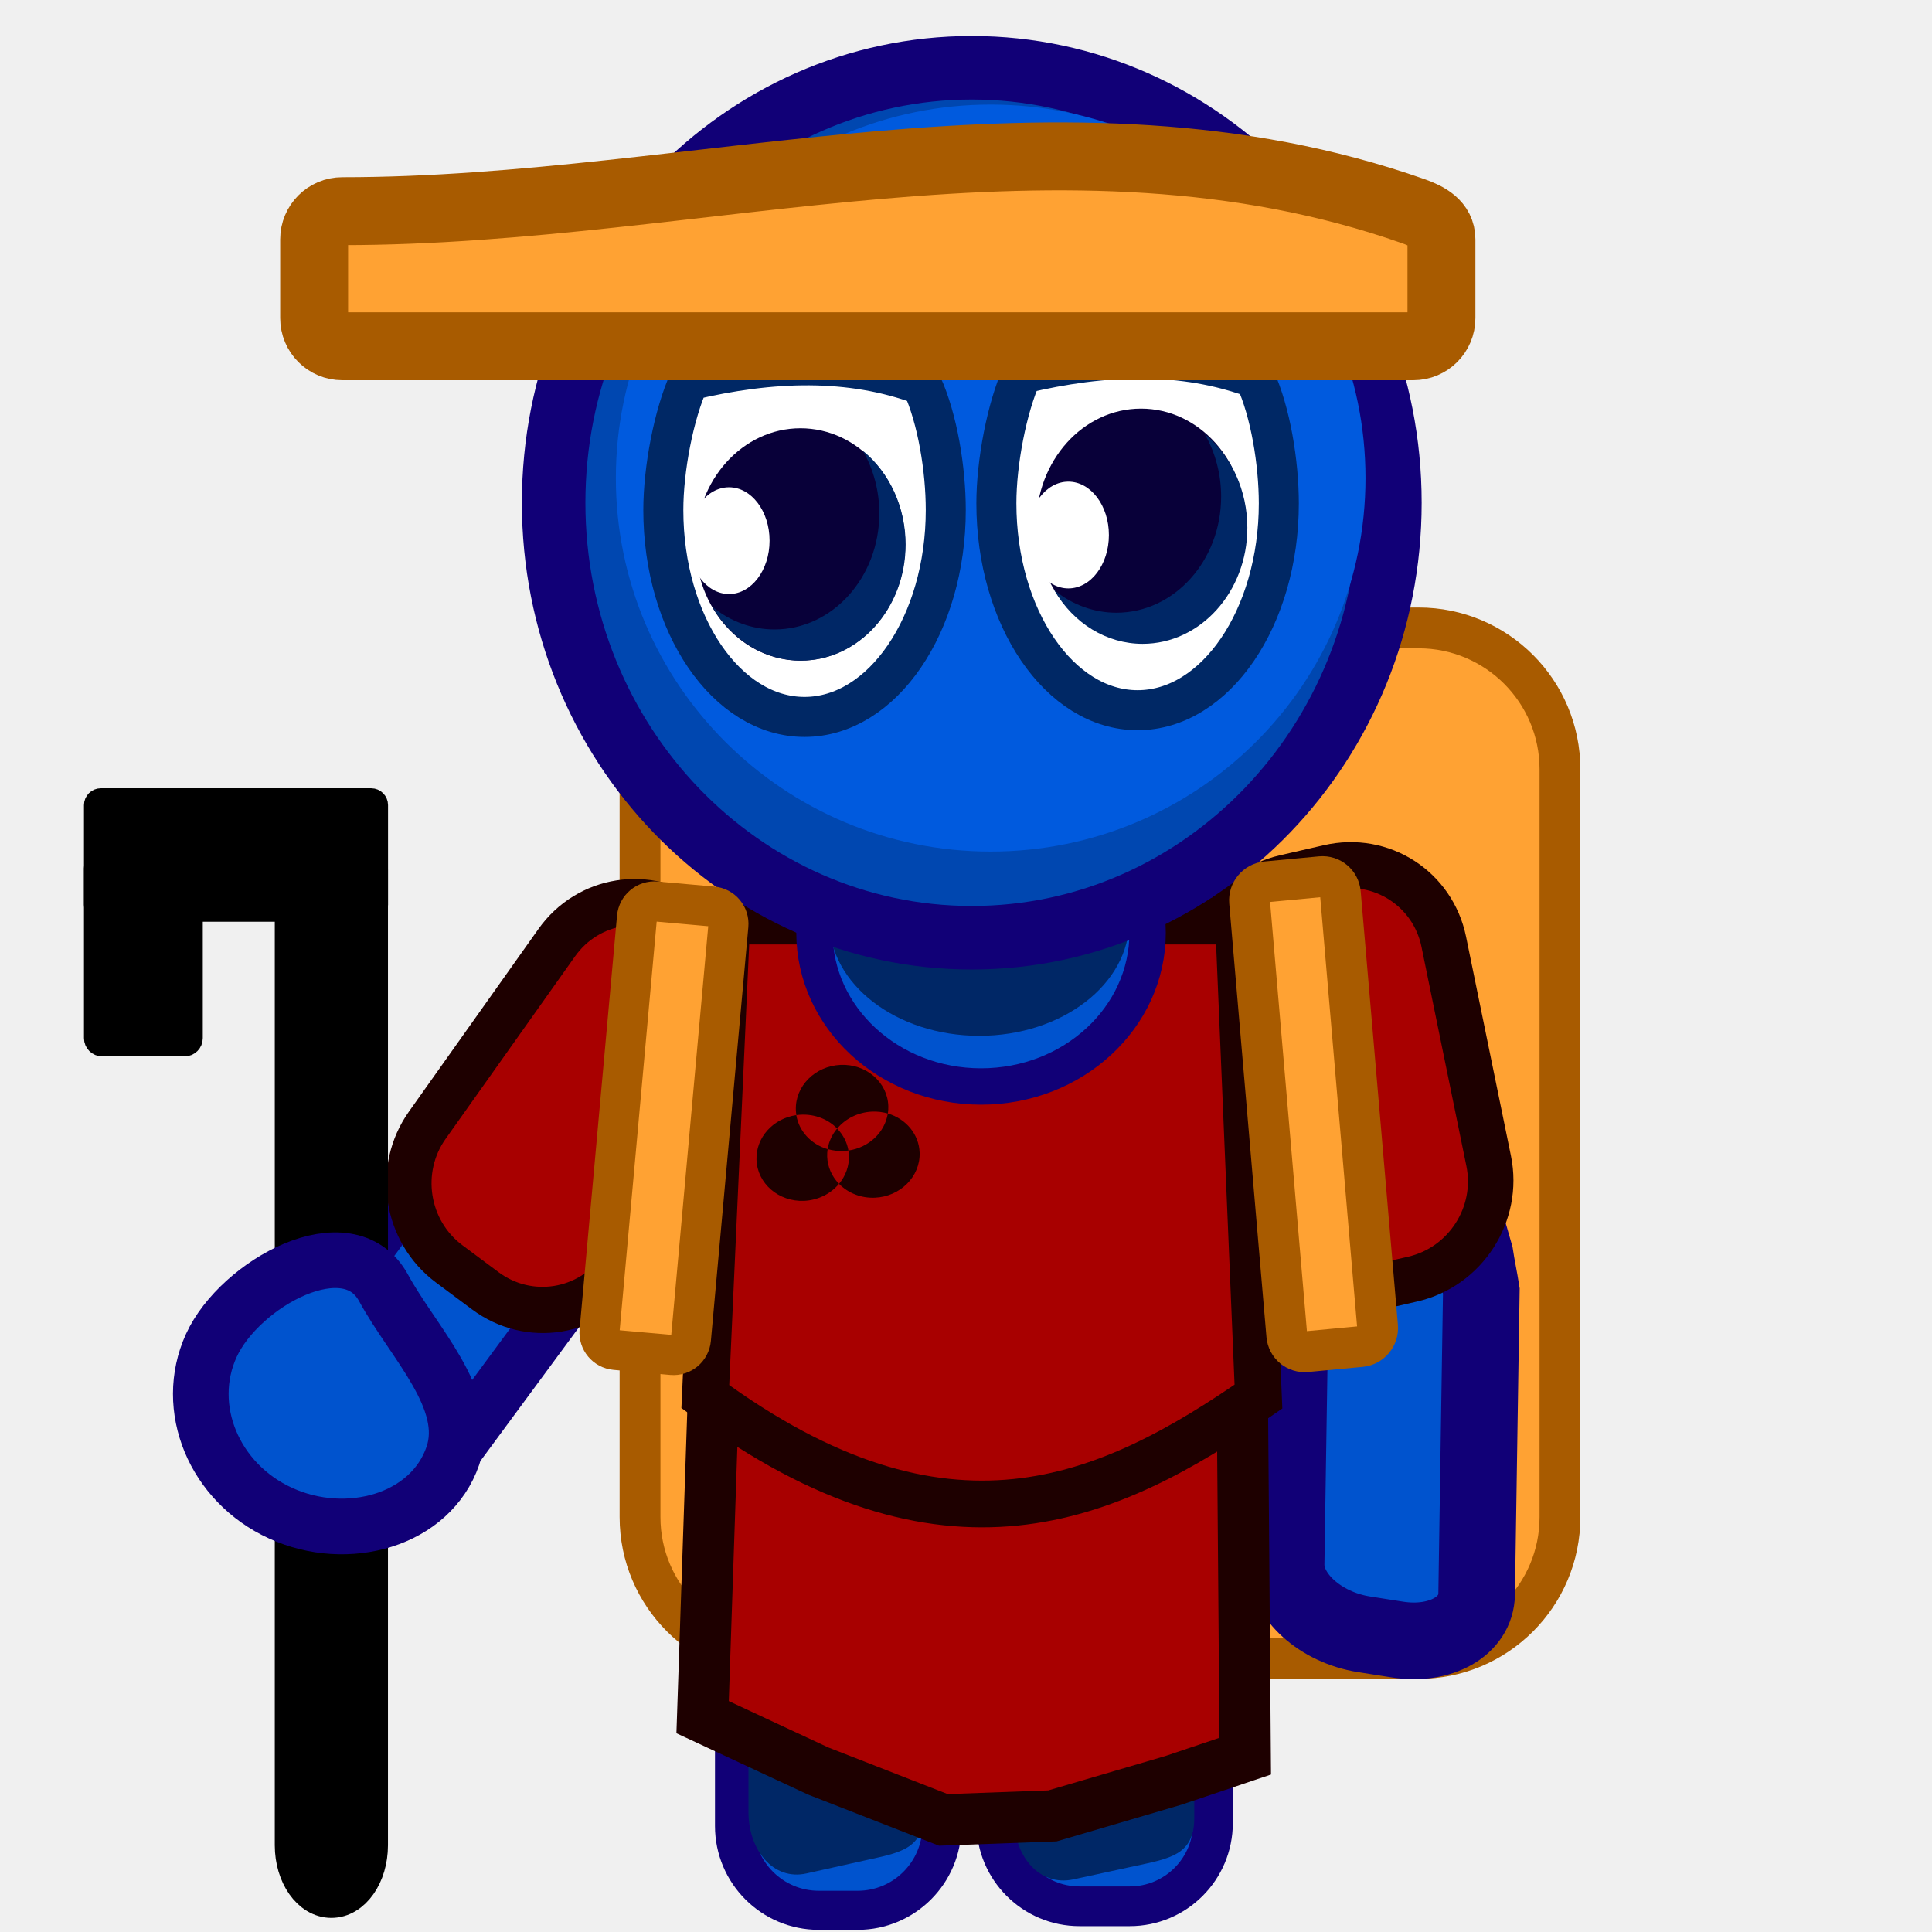
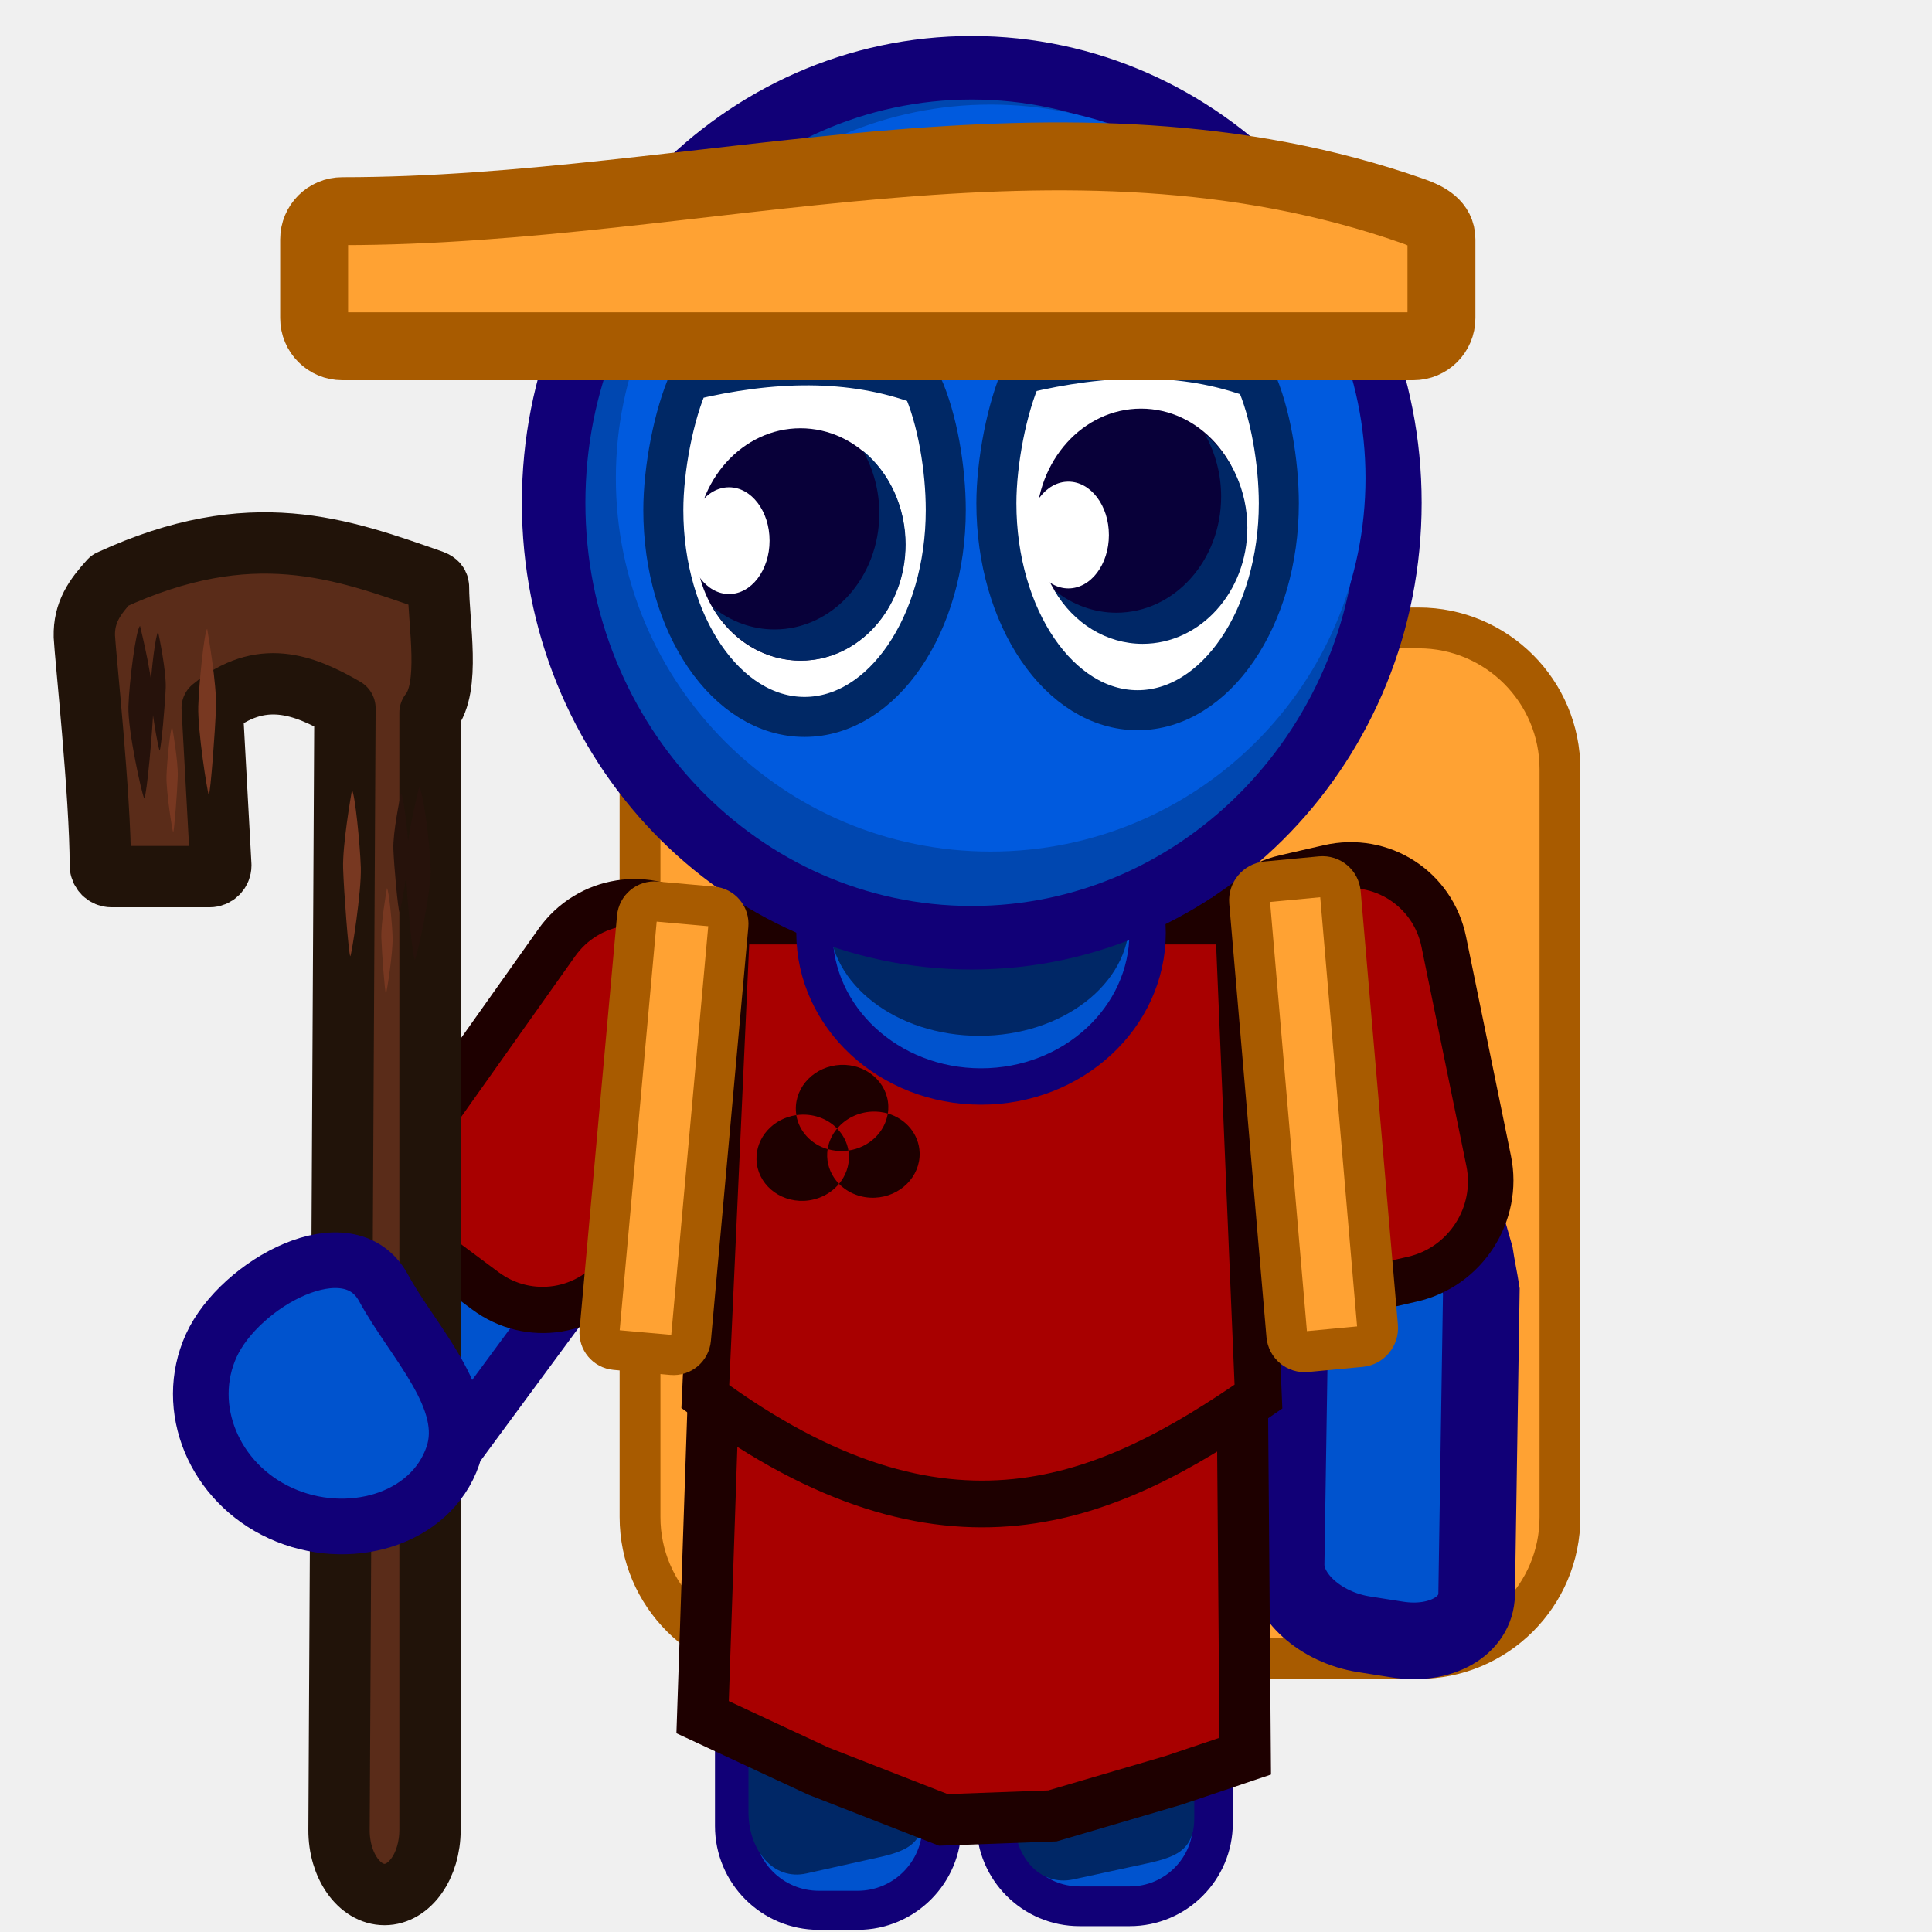
<svg xmlns="http://www.w3.org/2000/svg" width="100" height="100" viewBox="0 0 26.458 26.458" version="1.1" id="svg5" xml:space="preserve">
  <defs id="defs2">
    <linearGradient id="linearGradient13895">
      <stop style="stop-color:#000000;stop-opacity:1;" offset="0" id="stop13893" />
    </linearGradient>
    <filter style="color-interpolation-filters:sRGB;" id="filter14269" x="-0.312" y="-0.296" width="1.623" height="1.592">
      <feGaussianBlur stdDeviation="0.205" result="blur" id="feGaussianBlur14263" />
      <feComposite in="SourceGraphic" in2="blur" operator="in" result="composite1" id="feComposite14265" />
      <feComposite in="composite1" in2="composite1" operator="in" result="composite2" id="feComposite14267" />
    </filter>
    <filter style="color-interpolation-filters:sRGB;" id="filter14269-3" x="-0.312" y="-0.296" width="1.623" height="1.592">
      <feGaussianBlur stdDeviation="0.205" result="blur" id="feGaussianBlur14263-5" />
      <feComposite in="SourceGraphic" in2="blur" operator="in" result="composite1" id="feComposite14265-6" />
      <feComposite in="composite1" in2="composite1" operator="in" result="composite2" id="feComposite14267-2" />
+     </filter>
+     <filter style="color-interpolation-filters:sRGB;" id="filter14269-6" x="-0.312" y="-0.296" width="1.623" height="1.592">
+       <feGaussianBlur stdDeviation="0.205" result="blur" id="feGaussianBlur14263-7" />
+       <feComposite in="SourceGraphic" in2="blur" operator="in" result="composite1" id="feComposite14265-5" />
+       <feComposite in="composite1" in2="composite1" operator="in" result="composite2" id="feComposite14267-3" />
+     </filter>
+     <filter style="color-interpolation-filters:sRGB;" id="filter14269-5" x="-0.312" y="-0.296" width="1.623" height="1.592">
+       <feGaussianBlur stdDeviation="0.205" result="blur" id="feGaussianBlur14263-6" />
+       <feComposite in="SourceGraphic" in2="blur" operator="in" result="composite1" id="feComposite14265-2" />
+       <feComposite in="composite1" in2="composite1" operator="in" result="composite2" id="feComposite14267-9" />
    </filter>
  </defs>
  <g id="layer1">
    <rect style="fill:#ffa233;fill-opacity:1;stroke:#a85b00;stroke-width:0.559;stroke-linecap:round;stroke-linejoin:round;stroke-dasharray:none;stroke-opacity:1" id="rect9" width="12.598" height="14.113" x="8.765" y="8.599" ry="1.936" />
    <path id="path1" style="fill:#0053ce;fill-opacity:1;stroke:#110077;stroke-width:1.049;stroke-miterlimit:4;stroke-dasharray:none;stroke-opacity:1" d="m 18.276,12.484 c 0.37,0.094 0.668,0.326 0.753,0.622 l 1.171,4.082 c 0.025,0.168 0.06,0.324 0.086,0.492 l -0.064,4.152 c -0.007,0.438 -0.494,0.715 -1.091,0.62 l -0.452,-0.071 c -0.598,-0.095 -1.073,-0.525 -1.066,-0.963 l 0.059,-3.818 c -0.02,-0.039 -0.037,-0.08 -0.049,-0.122 L 16.451,13.394 c -0.124,-0.431 0.253,-0.831 0.843,-0.897 l 0.447,-0.05 c 0.184,-0.021 0.367,-0.006 0.535,0.037 z" />
    <rect style="fill:#a80000;fill-opacity:1;stroke:#1e0000;stroke-width:0.626;stroke-linecap:round;stroke-linejoin:round;stroke-dasharray:none;stroke-opacity:1" id="rect2" width="3.304" height="5.752" x="-16.787" y="15.653" transform="matrix(-0.9746787,0.2236102,0.200634,0.9796663,0,0)" ry="1.344" />
    <rect style="fill:#0053ce;fill-opacity:1;stroke:#110077;stroke-width:0.535;stroke-opacity:1" id="rect46" width="2.84" height="6.556" x="10.059" y="19.605" ry="1.154" />
    <rect style="fill:#0053ce;fill-opacity:1;stroke:#110077;stroke-width:0.544;stroke-opacity:1" id="rect47" width="2.967" height="6.479" x="13.644" y="19.627" ry="1.14" />
    <path id="path47" style="fill:#002766;stroke-width:0.44" d="m 11.102,20.509 h 0.701 c 0.472,0 0.851,0.41 0.851,0.92 v 3.389 c 0,0.51 -0.339,0.555 -0.801,0.658 l -0.808,0.18 c -0.462,0.103 -0.795,-0.329 -0.795,-0.839 v -3.389 c 0,-0.51 0.38,-0.92 0.851,-0.92 z" />
    <path id="path48" style="fill:#002766;stroke-width:0.445" d="m 14.761,20.59 h 0.72 c 0.484,0 0.874,0.41 0.874,0.92 v 3.389 c 0,0.51 -0.348,0.555 -0.823,0.658 l -0.83,0.18 C 14.228,25.841 13.886,25.409 13.886,24.899 V 21.51 c 0,-0.51 0.39,-0.92 0.874,-0.92 z" />
    <path id="rect9714" style="fill:#0053ce;fill-opacity:1;stroke:#110077;stroke-width:0.749;stroke-miterlimit:4;stroke-dasharray:none;stroke-opacity:1" d="m 10.968,12.539 c -0.351,-0.149 -0.729,-0.146 -0.976,0.038 L 6.587,15.116 C 6.466,15.234 6.343,15.337 6.221,15.455 L 3.756,18.797 c -0.26,0.353 -0.04,0.868 0.493,1.154 l 0.403,0.217 c 0.533,0.287 1.172,0.233 1.432,-0.12 l 2.266,-3.074 c 0.04,-0.019 0.078,-0.041 0.113,-0.068 l 3.405,-2.538 c 0.359,-0.268 0.303,-0.814 -0.127,-1.224 l -0.325,-0.311 c -0.134,-0.128 -0.289,-0.227 -0.448,-0.295 z" />
    <rect style="fill:#a80000;fill-opacity:1;stroke:#1e0000;stroke-width:0.626;stroke-linecap:round;stroke-linejoin:round;stroke-dasharray:none;stroke-opacity:1" id="rect8" width="3.304" height="5.752" x="13.691" y="4.454" transform="matrix(0.8018552,0.5975184,-0.5785019,0.815681,0,0)" ry="1.344" />
    <path id="path8" style="fill:#a80000;fill-opacity:1;stroke:#1e0000;stroke-width:0.702;stroke-miterlimit:4;stroke-dasharray:none;stroke-opacity:1" d="m 9.814,17.815 -0.192,5.701 1.579,0.736 1.718,0.671 1.494,-0.055 1.658,-0.487 0.982,-0.331 -0.05,-6.234 z" />
    <path id="rect9738" style="fill:#a80000;fill-opacity:1;stroke:#1e0000;stroke-width:0.64;stroke-miterlimit:4;stroke-dasharray:none;stroke-opacity:1" d="m 9.954,12.614 -0.295,6.512 c 3.298,2.426 5.507,1.433 7.575,0 l -0.273,-6.512 z" />
    <ellipse style="fill:#0053ce;fill-opacity:1;stroke:#110077;stroke-width:0.498;stroke-miterlimit:4;stroke-dasharray:none;stroke-opacity:1" id="path11105" cx="13.435" cy="12.774" rx="2.281" ry="2.105" />
    <ellipse style="fill:#002766;fill-opacity:1;stroke:none;stroke-width:0.249;stroke-miterlimit:4;stroke-dasharray:none;stroke-opacity:1" id="ellipse49" cx="13.411" cy="12.604" rx="2.055" ry="1.581" />
    <ellipse style="fill:#0047b0;fill-opacity:1;stroke:#110077;stroke-width:0.87;stroke-miterlimit:4;stroke-dasharray:none;stroke-opacity:1" id="ellipse3" cx="13.308" cy="6.885" rx="5.726" ry="5.957" />
    <ellipse style="fill:#005ade;fill-opacity:1;stroke:none;stroke-width:0.307;stroke-miterlimit:4;stroke-dasharray:none;stroke-opacity:1" id="ellipse4" cx="13.567" cy="6.547" rx="5.133" ry="5.115" />
    <path id="path12" style="fill:#ffffff;fill-opacity:1;stroke:#002865;stroke-width:0.548;stroke-miterlimit:4;stroke-dasharray:none;stroke-opacity:1" d="M 9.437,5.211 C 9.226,5.676 9.084,6.425 9.084,6.984 c 9.4e-5,1.565 0.866,2.834 1.934,2.834 1.068,-1.86e-5 1.934,-1.269 1.934,-2.834 -6e-6,-0.559 -0.113,-1.246 -0.324,-1.711 C 11.646,4.907 10.565,4.94 9.437,5.211 Z" />
    <ellipse style="fill:#080039;fill-opacity:1;stroke:none;stroke-width:1.411" id="ellipse31" cx="10.962" cy="7.456" rx="1.435" ry="1.591" />
    <path id="path42" style="fill:#ffffff;fill-opacity:1;stroke:#002865;stroke-width:0.548;stroke-miterlimit:4;stroke-dasharray:none;stroke-opacity:1" d="m 13.998,5.119 c -0.211,0.465 -0.353,1.215 -0.353,1.773 9.4e-5,1.565 0.866,2.834 1.934,2.834 1.068,-1.87e-5 1.934,-1.269 1.934,-2.834 C 17.512,6.334 17.4,5.647 17.188,5.181 16.207,4.815 15.126,4.848 13.998,5.119 Z" />
    <ellipse style="fill:#080039;fill-opacity:1;stroke:none;stroke-width:1.411" id="ellipse42" cx="15.626" cy="7.187" rx="1.435" ry="1.591" />
    <path id="path36" style="fill:#002766;fill-opacity:1;stroke:none;stroke-width:1.411" d="m 16.497,5.944 a 1.435,1.591 0 0 1 0.585,1.282 1.435,1.591 0 0 1 -1.435,1.591 1.435,1.591 0 0 1 -1.209,-0.735 1.435,1.591 0 0 0 0.85,0.309 1.435,1.591 0 0 0 1.435,-1.591 1.435,1.591 0 0 0 -0.225,-0.856 z" />
    <ellipse style="fill:#ffffff;fill-opacity:1;stroke:none;stroke-width:0.595" id="ellipse36" cx="9.984" cy="7.404" rx="0.555" ry="0.731" />
    <path id="path43" style="fill:#002766;fill-opacity:1;stroke:none;stroke-width:1.411" d="M 11.817,6.174 A 1.435,1.591 0 0 1 12.402,7.456 1.435,1.591 0 0 1 10.967,9.047 1.435,1.591 0 0 1 9.758,8.312 1.435,1.591 0 0 0 10.607,8.62 1.435,1.591 0 0 0 12.042,7.03 1.435,1.591 0 0 0 11.817,6.174 Z" />
    <ellipse style="fill:#ffffff;fill-opacity:1;stroke:none;stroke-width:0.595" id="ellipse43" cx="14.631" cy="7.327" rx="0.555" ry="0.731" />
    <path id="path13" style="fill:#1e0000;fill-opacity:1;stroke:none;stroke-width:0.235;stroke-dasharray:none;stroke-opacity:1" d="m 11.512,14.583 a 0.59,0.634 84.118 0 0 -0.613,0.617 0.59,0.634 84.118 0 0 0.007,0.071 0.59,0.634 84.118 0 1 0.068,-0.006 0.59,0.634 84.118 0 1 0.491,0.19 0.59,0.634 84.118 0 1 0.477,-0.232 0.59,0.634 84.118 0 1 0.217,0.026 0.59,0.634 84.118 0 0 0.006,-0.104 0.59,0.634 84.118 0 0 -0.653,-0.562 z m 0.646,0.666 a 0.59,0.634 84.118 0 1 -0.539,0.507 0.59,0.634 84.118 0 1 0.007,0.071 0.59,0.634 84.118 0 1 -0.136,0.385 0.59,0.634 84.118 0 0 0.491,0.19 0.59,0.634 84.118 0 0 0.613,-0.617 0.59,0.634 84.118 0 0 -0.435,-0.536 z m -0.668,0.963 a 0.59,0.634 84.118 0 1 -0.162,-0.372 0.59,0.634 84.118 0 1 0.006,-0.103 0.59,0.634 84.118 0 1 -0.429,-0.466 0.59,0.634 84.118 0 0 -0.545,0.611 0.59,0.634 84.118 0 0 0.653,0.563 0.59,0.634 84.118 0 0 0.476,-0.232 z m -0.156,-0.476 a 0.59,0.634 84.118 0 0 0.217,0.026 0.59,0.634 84.118 0 0 0.068,-0.006 0.59,0.634 84.118 0 0 -0.155,-0.301 0.59,0.634 84.118 0 0 -0.13,0.282 z" />
    <rect style="fill:#ffa233;fill-opacity:1;stroke:#a85b00;stroke-width:0.548;stroke-linecap:round;stroke-linejoin:round;stroke-dasharray:none;stroke-opacity:1" id="rect6" width="1.257" height="6.167" x="9.82" y="11.498" ry="0.239" transform="matrix(0.9960415,0.08888962,-0.09014165,0.995929,0,0)" />
    <rect style="fill:#ffa233;fill-opacity:1;stroke:#a85b00;stroke-width:0.559;stroke-linecap:round;stroke-linejoin:round;stroke-dasharray:none;stroke-opacity:1" id="rect7" width="1.249" height="6.458" x="-17.243" y="13.648" ry="0.25" transform="matrix(-0.9956023,0.09368048,0.08552897,0.9963357,0,0)" />
-     <rect style="fill:#000000;fill-opacity:1;stroke:#000000;stroke-width:0.504;stroke-linecap:round;stroke-linejoin:round;stroke-dasharray:none;stroke-opacity:1" id="rect10" width="1.046" height="14.851" x="4.015" y="11.162" ry="0.743" />
+     <path id="rect10" style="fill:#5a2c19;fill-opacity:1;stroke:#211309;stroke-width:0.84;stroke-linecap:round;stroke-linejoin:round;stroke-dasharray:none;stroke-opacity:1" d="m 1.155,8.716 c 0.011,0.246 0.219,2.186 0.219,3.135 0,0.086 0.069,0.154 0.154,0.154 h 1.342 c 0.085,0 0.154,-0.069 0.154,-0.154 L 2.906,9.696 c 0.666,-0.545 1.248,-0.327 1.818,0.004 L 4.643,25.058 c -0.003,0.491 0.278,0.887 0.623,0.887 0.345,0 0.623,-0.396 0.623,-0.887 V 9.761 C 6.175,9.411 6.005,8.542 6.005,8.039 c 0,-0.05 -0.043,-0.074 -0.09,-0.091 -1.244,-0.434 -2.473,-0.895 -4.41,0 C 1.297,8.177 1.147,8.385 1.155,8.716 Z" />
    <path id="ellipse10" style="fill:#0053ce;stroke:#110077;stroke-width:0.762;stroke-dasharray:none;stroke-opacity:1" d="M 6.202,19.936 C 5.898,20.822 4.757,21.14 3.844,20.723 2.93,20.306 2.505,19.278 2.894,18.426 3.284,17.574 4.773,16.756 5.253,17.638 5.659,18.386 6.466,19.166 6.202,19.936 Z" />
-     <rect style="fill:#000000;fill-opacity:1;stroke:#000000;stroke-width:0.31;stroke-linecap:round;stroke-linejoin:round;stroke-dasharray:none;stroke-opacity:1" id="rect13" width="3.854" height="1.518" x="1.305" y="10.95" ry="0.076" />
-     <rect style="fill:#000000;fill-opacity:1;stroke:#000000;stroke-width:0.242;stroke-linecap:round;stroke-linejoin:round;stroke-dasharray:none;stroke-opacity:1" id="rect14" width="1.385" height="2.584" x="1.271" y="11.762" ry="0.129" />
    <path id="rect1" style="fill:#ffa233;stroke:#a85b00;stroke-width:0.93;stroke-linejoin:round" d="m 4.688,2.892 c 4.889,0 9.862,-1.689 14.666,0 0.202,0.071 0.386,0.172 0.386,0.386 V 4.356 c 0,0.214 -0.172,0.386 -0.386,0.386 H 4.688 c -0.214,0 -0.386,-0.172 -0.386,-0.386 V 3.278 c 0,-0.214 0.172,-0.386 0.386,-0.386 z" />
+     <g id="g26" transform="matrix(0.144746,0.00631823,-0.00538024,0.1699811,-12.46712,5.404212)">
+       <path id="path23" style="fill:#783821;fill-opacity:1;stroke-width:0.82;stroke-linecap:round" d="m 106.94,28.281 c -0.149,-0.175 -1.263,-5.22 -1.263,-7.097 0,-1.878 0.338,-5.993 0.608,-6.273 0.122,0.516 1.068,4.395 1.068,6.273 0,1.878 -0.256,6.818 -0.414,7.097 z" />
+       <path id="path24" style="fill:#26120b;fill-opacity:1;stroke-width:0.991;stroke-linecap:round" d="m 100.855,28.791 c -0.209,-0.181 -1.778,-5.416 -1.778,-7.364 0,-1.948 0.475,-6.218 0.857,-6.508 0.172,0.535 1.504,4.56 1.504,6.508 0,1.948 -0.361,7.074 -0.583,7.364 z" />
+       <path id="path25" style="fill:#26120b;fill-opacity:1;stroke-width:0.641;stroke-linecap:round" d="m 102.16,24.884 c -0.126,-0.125 -1.055,-3.732 -1.046,-5.073 0.009,-1.341 0.317,-4.278 0.55,-4.477 0.102,0.369 0.892,3.142 0.883,4.483 -0.009,1.341 -0.251,4.867 -0.387,5.067 z" />
+       <path id="path26" style="fill:#783821;fill-opacity:1;stroke-width:0.521;stroke-linecap:round" d="m 103.685,31.41 c -0.094,-0.111 -0.802,-3.316 -0.802,-4.508 0,-1.193 0.215,-3.807 0.387,-3.984 0.078,0.327 0.678,2.792 0.678,3.984 0,1.193 -0.163,4.331 -0.263,4.508 z" />
+     </g>
+     <g id="g18" transform="matrix(-0.144746,0.00631823,0.00538024,0.1699811,20.12385,7.614033)">
+       <path id="path3" style="fill:#783821;fill-opacity:1;stroke-width:0.82;stroke-linecap:round" d="m 106.94,28.281 c -0.149,-0.175 -1.263,-5.22 -1.263,-7.097 0,-1.878 0.338,-5.993 0.608,-6.273 0.122,0.516 1.068,4.395 1.068,6.273 0,1.878 -0.256,6.818 -0.414,7.097 z" />
+       <path id="path15" style="fill:#26120b;fill-opacity:1;stroke-width:0.991;stroke-linecap:round" d="m 100.855,28.791 c -0.209,-0.181 -1.778,-5.416 -1.778,-7.364 0,-1.948 0.475,-6.218 0.857,-6.508 0.172,0.535 1.504,4.56 1.504,6.508 0,1.948 -0.361,7.074 -0.583,7.364 z" />
+       <path id="path16" style="fill:#26120b;fill-opacity:1;stroke-width:0.641;stroke-linecap:round" d="m 102.16,24.884 c -0.126,-0.125 -1.055,-3.732 -1.046,-5.073 0.009,-1.341 0.317,-4.278 0.55,-4.477 0.102,0.369 0.892,3.142 0.883,4.483 -0.009,1.341 -0.251,4.867 -0.387,5.067 z" />
+       <path id="path18" style="fill:#783821;fill-opacity:1;stroke-width:0.521;stroke-linecap:round" d="m 103.685,31.41 c -0.094,-0.111 -0.802,-3.316 -0.802,-4.508 0,-1.193 0.215,-3.807 0.387,-3.984 0.078,0.327 0.678,2.792 0.678,3.984 0,1.193 -0.163,4.331 -0.263,4.508 z" />
+     </g>
  </g>
</svg>
